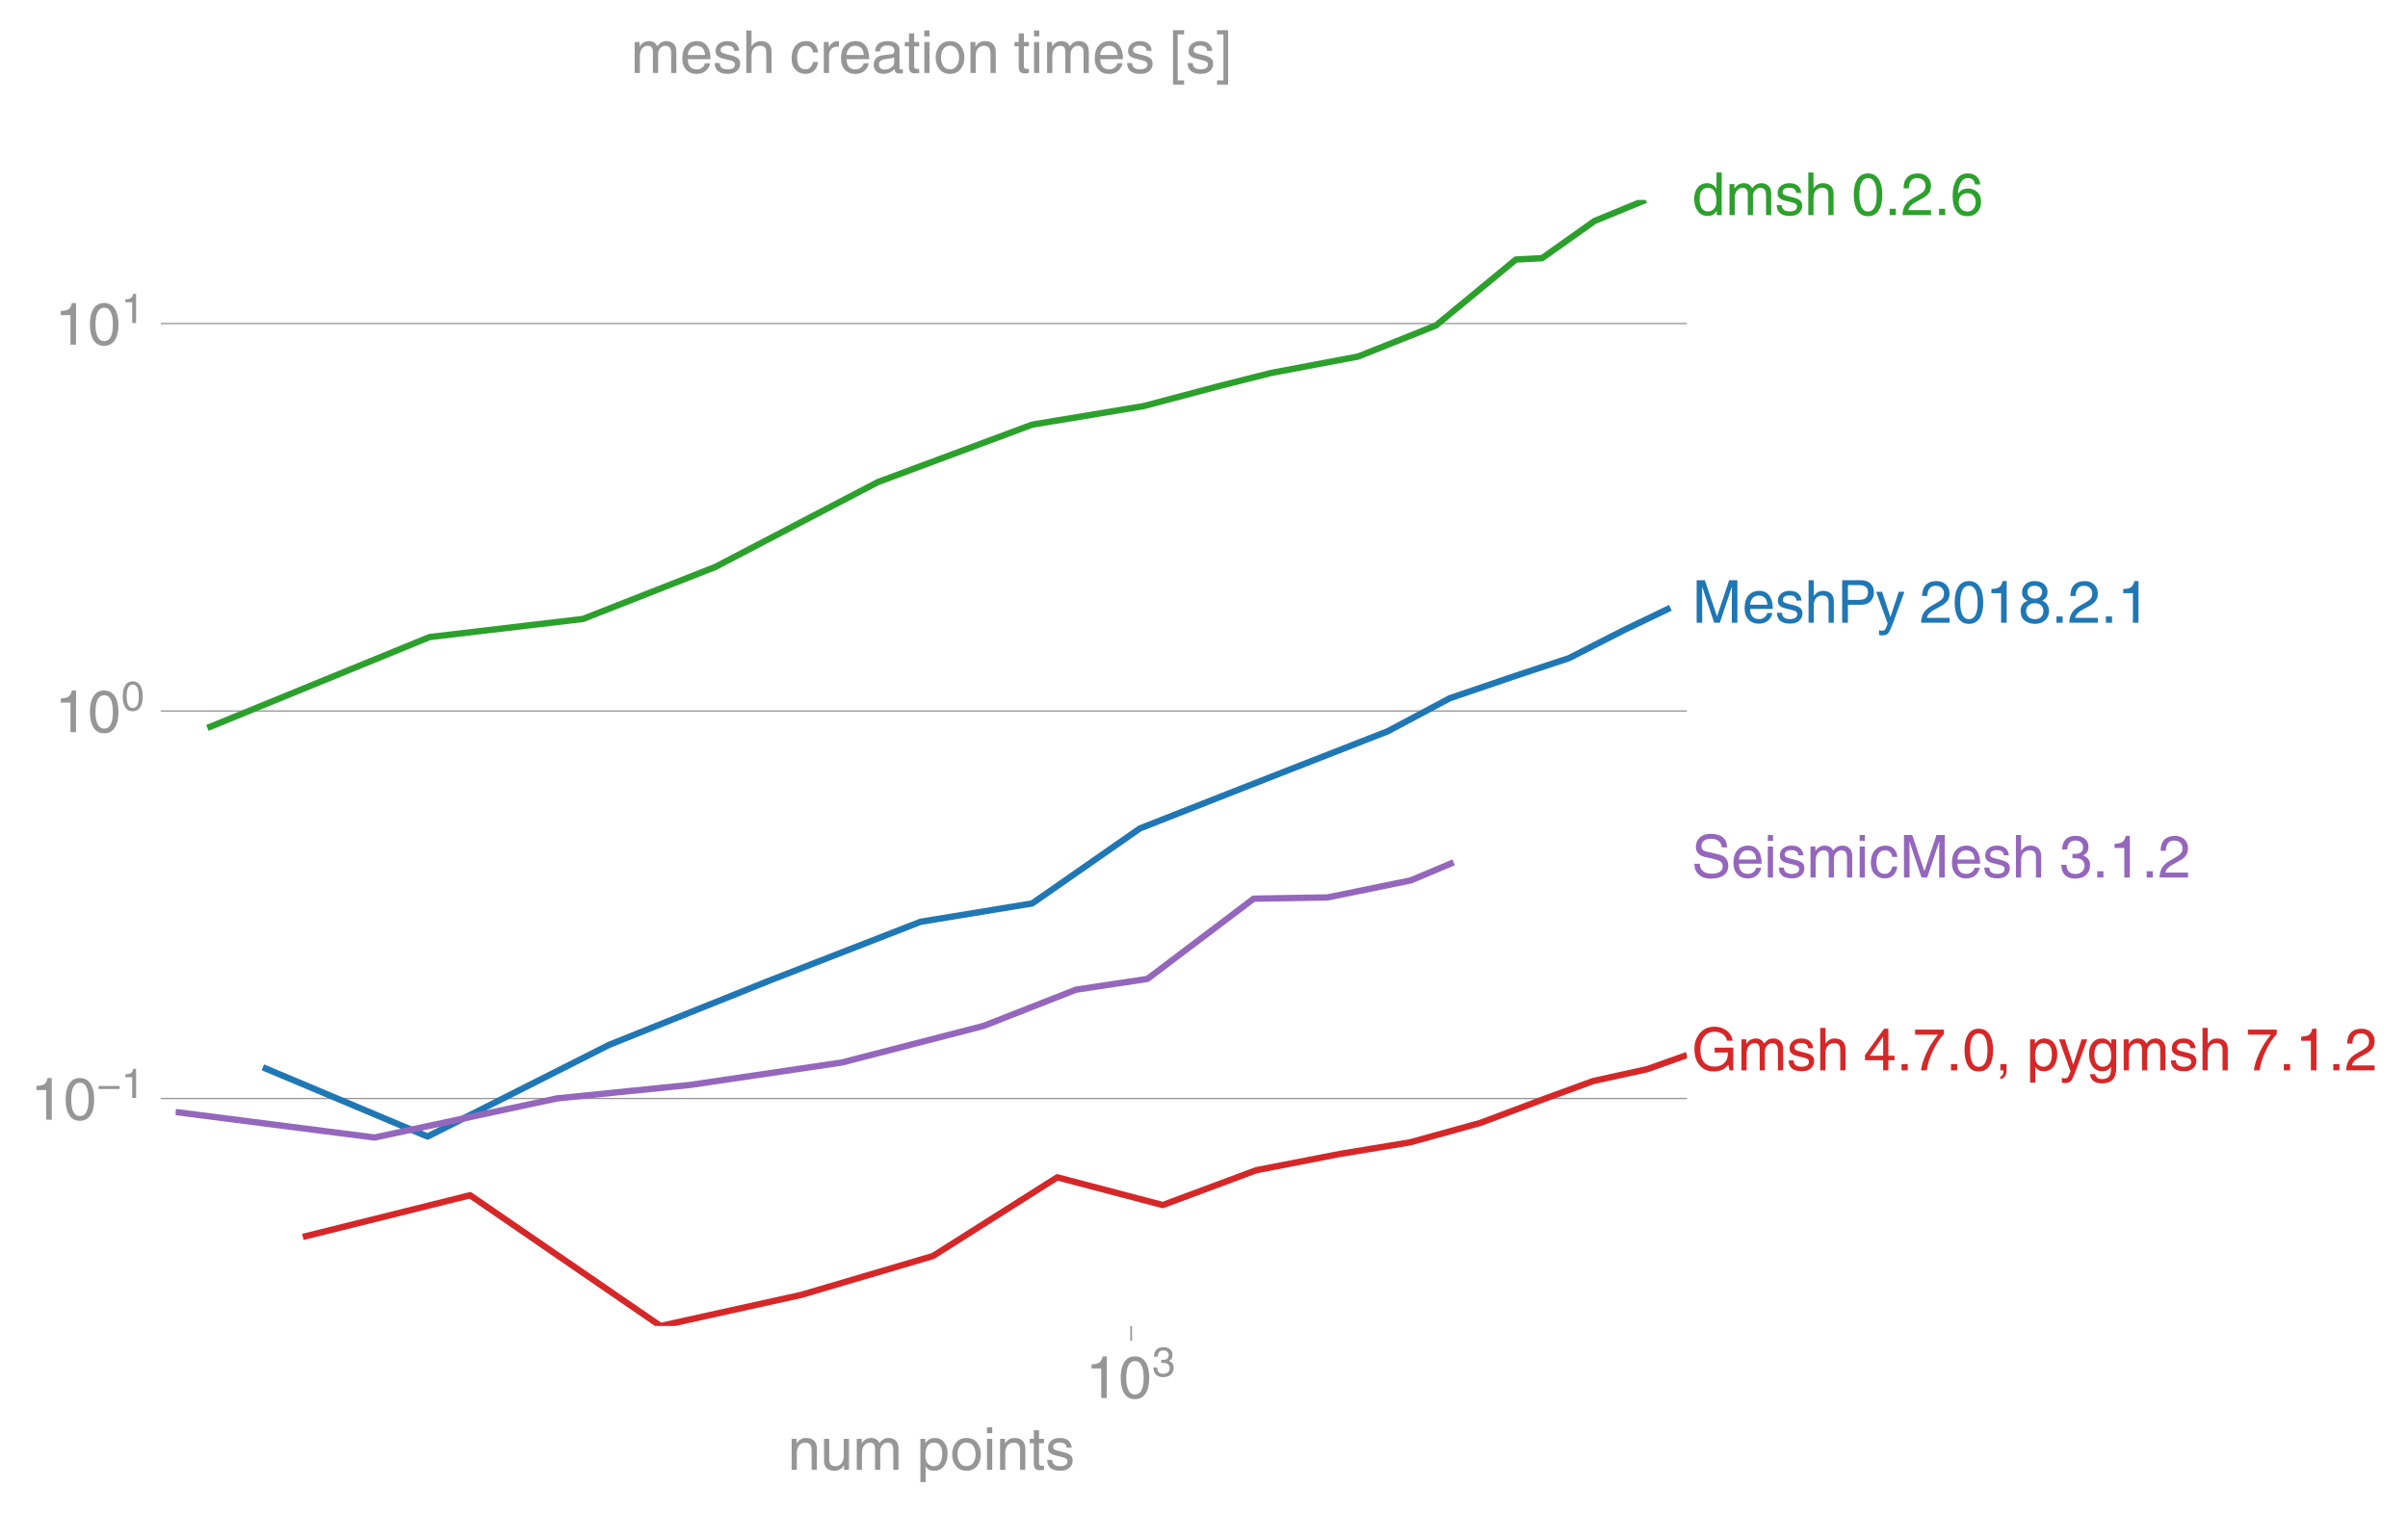
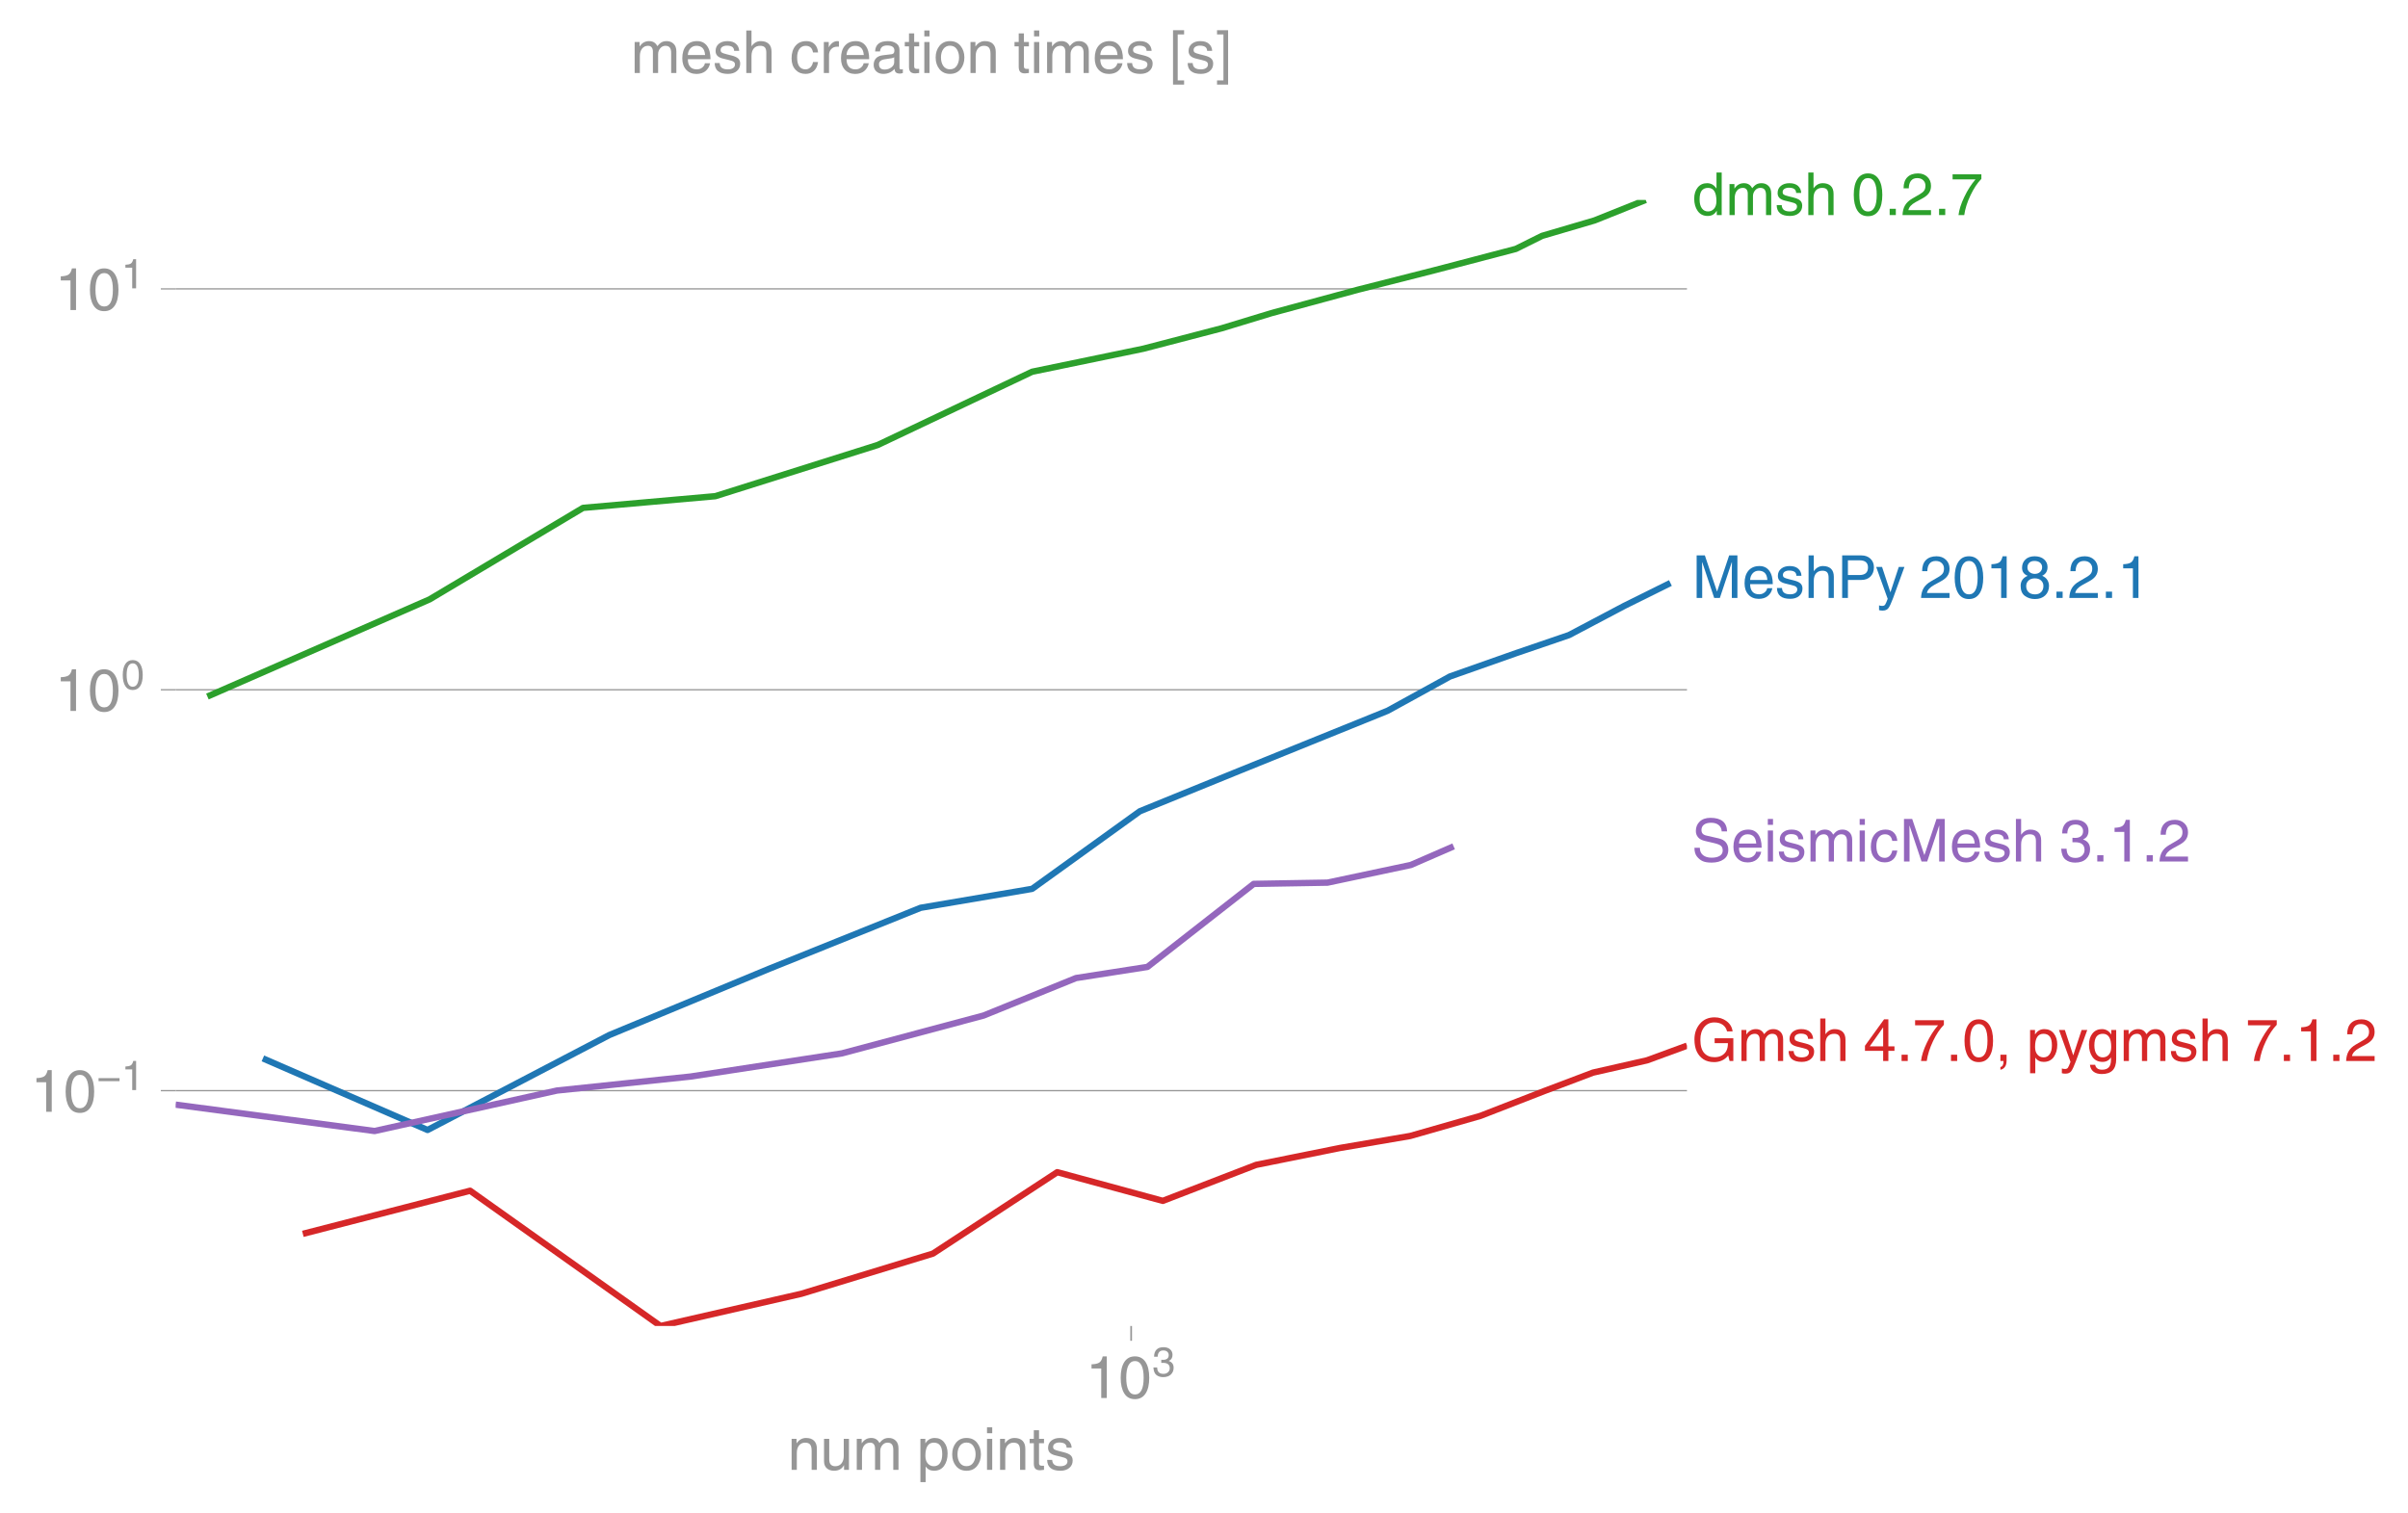
<svg xmlns="http://www.w3.org/2000/svg" xmlns:xlink="http://www.w3.org/1999/xlink" height="476.609" viewBox="0 0 568.996 357.457" width="758.661">
  <defs>
    <style>*{stroke-linecap:butt;stroke-linejoin:round}</style>
  </defs>
  <g id="figure_1">
    <path d="M0 357.457h568.996V0H0z" fill="none" id="patch_1" />
    <g id="axes_1">
      <path d="M41.5 313.361h357.12V47.25H41.5z" fill="none" id="patch_2" />
      <g id="matplotlib.axis_1">
        <g id="xtick_1">
          <g id="line2d_1">
            <defs>
-               <path d="M0 0v3.5" id="ma883637406" stroke="#969696" stroke-width=".4" />
-             </defs>
-             <use x="267.285" xlink:href="#ma883637406" y="313.361" fill="#969696" stroke="#969696" stroke-width=".4" />
+               <path d="M0 0v3.5" id="mf34e1422de" stroke="#969696" stroke-width=".4" />
+             </defs>
+             <use x="267.285" xlink:href="#mf34e1422de" y="313.361" fill="#969696" stroke="#969696" stroke-width=".4" />
          </g>
          <g transform="matrix(.14 0 0 -.14 256.505 330.41)" fill="#969696" id="text_1">
            <defs>
              <path d="M35.89 0h-9.374v49.906H10.109v6.985q8.594.28 12.782 2.75Q27.094 62.109 29 70.313h6.89z" id="HelveticaWorld-Regular-49" />
              <path d="M42.484 34.188q0 14.109-3.734 21.156-3.734 7.062-10.969 7.062-7.078 0-10.89-7.062-3.797-7.047-3.797-21.157 0-13.671 3.75-20.937Q20.609 6 27.78 6q7.235 0 10.969 7 3.734 7.016 3.734 21.188zm9.422 0q0-17.297-6.25-26.704-6.25-9.39-17.875-9.39-12.062 0-18.062 9.734-6 9.75-6 26.36 0 17.03 6.14 26.578 6.157 9.547 17.922 9.547 11.625 0 17.875-9.5t6.25-26.626z" id="HelveticaWorld-Regular-48" />
              <path d="M22.406 39.984q2.203-.187 4.594-.187 6.203 0 9.781 2.86 3.594 2.859 3.594 8.656 0 4.687-3.344 7.89-3.343 3.203-9.64 3.203-6.985 0-10.235-4.11-3.234-4.093-3.437-10.983h-8.64q0 10.984 5.765 16.984 5.765 6.016 16.937 6.016 9.922 0 15.828-5.11 5.907-5.094 5.907-13.39 0-10.704-9.032-14.5v-.204q11.72-4 11.72-16.406 0-9.906-6.595-16.265-6.593-6.344-18.703-6.344-9.906 0-16.312 5.203Q4.204 8.5 3.422 21.484H12.5q.203-8.109 4-11.797Q20.313 6 27.484 6q6.938 0 11.141 3.86 4.203 3.859 4.203 9.718 0 6.406-4.016 9.672-4 3.266-12.39 3.266-2 0-4.016-.094z" id="HelveticaWorld-Regular-51" />
            </defs>
            <use transform="translate(0 .173)" xlink:href="#HelveticaWorld-Regular-49" />
            <use transform="translate(55.615 .173)" xlink:href="#HelveticaWorld-Regular-48" />
            <use transform="matrix(.7 0 0 .7 112.146 36.781)" xlink:href="#HelveticaWorld-Regular-51" />
          </g>
        </g>
        <g transform="matrix(.14 0 0 -.14 186.133 347.359)" fill="#969696" id="text_2">
          <defs>
            <path d="M49.219 0h-8.844v32.172q0 7.422-2.594 10.578-2.578 3.156-8.578 3.156-5.906 0-9.875-4.5-3.953-4.484-3.953-12.89V0H6.594v52.297h8.297v-7.375h.203q6.203 8.89 15.812 8.89 8.89 0 13.594-4.718 4.719-4.703 4.719-13.5z" id="HelveticaWorld-Regular-110" />
            <path d="M6.11 52.297h8.78V17.578q0-5.765 2.61-8.625Q20.125 6.11 25 6.11q6.781 0 10.594 4.797 3.812 4.813 3.812 12.578v28.813h8.782V0H39.89v7.625l-.188.188q-4.984-9.329-16.61-9.329-7.515 0-12.25 4.094Q6.11 6.688 6.11 14.703z" id="HelveticaWorld-Regular-117" />
            <path d="M6.594 52.297h8.297v-7.375h.203q5.906 8.89 15.812 8.89 9.813 0 13.922-8.5 3.75 4.594 7.266 6.547 3.515 1.953 8.703 1.953 6.781 0 11.484-4.453Q77 44.922 77 36.187V0h-8.781v33.797q0 6.094-2.297 9.094-2.297 3.015-7.422 3.015-5.172 0-8.75-4.203-3.563-4.203-3.563-9.812V0h-8.78v36.188q0 4.53-2.11 7.124-2.094 2.594-6.094 2.594-6.297 0-10.062-4.687-3.766-4.688-3.766-12.703V0H6.594z" id="HelveticaWorld-Regular-109" />
            <path d="M14.984 23.688q0-8.407 4.094-13 4.11-4.579 10.219-4.579 6.687 0 10.39 5.438 3.72 5.453 3.72 14.765 0 10.22-3.563 14.907-3.563 4.687-10.735 4.687-6.984 0-10.562-5.5-3.563-5.5-3.563-16.718zm-8.39 28.609h8.297v-7.375h.203q5.61 8.89 15.625 8.89 10.11 0 15.937-7.359 5.828-7.344 5.828-18.766 0-12.796-5.953-21Q40.578-1.515 29.5-1.515q-9.094 0-13.922 7.032h-.203v-26.22H6.594z" id="HelveticaWorld-Regular-112" />
            <path d="M12.703 26.219q0-8.735 3.953-14.375 3.953-5.64 11.219-5.64 7.531 0 11.438 5.905 3.906 5.907 3.906 14.11 0 8.297-3.907 14.078-3.906 5.797-11.437 5.797-6.969 0-11.078-5.453-4.094-5.438-4.094-14.422zm-8.984 0q0 11.672 6.484 19.625 6.5 7.968 17.672 7.968 11.438 0 17.875-8.062 6.453-8.047 6.453-19.531 0-11.516-6.406-19.625-6.39-8.11-17.922-8.11-11.078 0-17.625 7.86-6.531 7.86-6.531 19.875z" id="HelveticaWorld-Regular-111" />
            <path d="M6.594 61.813v9.968h8.781v-9.969zM15.375 0H6.594v52.297h8.781z" id="HelveticaWorld-Regular-105" />
            <path d="M17.188 45.016V10.984q0-2 1.093-3.046 1.11-1.047 3.938-1.047h3.375V0Q20.797-.688 19-.688q-5.516 0-8.063 2.641-2.53 2.64-2.53 8.547v34.516H1.311v7.28h7.094v14.595h8.781V52.297h8.407v-7.281z" id="HelveticaWorld-Regular-116" />
            <path d="M36.078 37.406q-.187 4.688-3.344 6.735-3.14 2.047-9.047 2.047-4.296 0-7.359-1.907-3.047-1.89-3.047-5.468 0-2.829 1.797-4.172 1.813-1.344 7.828-2.86l8.688-2.187q7.906-2 11.297-5.11 3.406-3.093 3.406-8.656 0-7.719-5.64-12.531-5.641-4.813-15.063-4.813-11 0-16.64 4.563-5.626 4.578-5.735 13.75h8.5q.203-5.422 3.594-8.063 3.39-2.625 10.171-2.625 5.516 0 8.766 2.188 3.25 2.203 3.25 6.11 0 2.78-2.11 4.437-2.093 1.672-8.296 3.078l-10.203 2.5q-6.203 1.562-9.157 4.656-2.953 3.094-2.953 8.031 0 7.72 5.516 12.203 5.531 4.5 14.406 4.5 9.485 0 14.531-4.624 5.047-4.61 5.344-11.782z" id="HelveticaWorld-Regular-115" />
          </defs>
          <use xlink:href="#HelveticaWorld-Regular-110" />
          <use x="55.176" xlink:href="#HelveticaWorld-Regular-117" />
          <use x="109.961" xlink:href="#HelveticaWorld-Regular-109" />
          <use x="192.969" xlink:href="#HelveticaWorld-Regular-32" />
          <use x="217.383" xlink:href="#HelveticaWorld-Regular-112" />
          <use x="273.877" xlink:href="#HelveticaWorld-Regular-111" />
          <use x="329.785" xlink:href="#HelveticaWorld-Regular-105" />
          <use x="351.807" xlink:href="#HelveticaWorld-Regular-110" />
          <use x="406.982" xlink:href="#HelveticaWorld-Regular-116" />
          <use x="434.668" xlink:href="#HelveticaWorld-Regular-115" />
        </g>
      </g>
      <g id="matplotlib.axis_2">
        <g id="ytick_1">
-           <path clip-path="url(#p57d392f91a)" d="M41.5 259.6h357.12" fill="none" stroke="#969696" stroke-linecap="square" stroke-width=".3" id="line2d_2" />
+           <path clip-path="url(#pe7d78c47b1)" d="M41.5 257.742h357.12" fill="none" stroke="#969696" stroke-linecap="square" stroke-width=".3" id="line2d_2" />
          <g id="line2d_3">
            <defs>
-               <path d="M0 0h-3.5" id="med9da67bf8" stroke="#969696" stroke-width=".3" />
-             </defs>
-             <use x="41.5" xlink:href="#med9da67bf8" y="259.599" fill="#969696" stroke="#969696" stroke-width=".3" />
-           </g>
-           <g transform="matrix(.14 0 0 -.14 7.2 264.624)" fill="#969696" id="text_3">
+               <path d="M0 0h-3.5" id="m71b77ca505" stroke="#969696" stroke-width=".3" />
+             </defs>
+             <use x="41.5" xlink:href="#m71b77ca505" y="257.742" fill="#969696" stroke="#969696" stroke-width=".3" />
+           </g>
+           <g transform="matrix(.14 0 0 -.14 7.2 262.767)" fill="#969696" id="text_3">
            <defs>
              <path d="M54.594 21.578H4v7.328h50.594z" id="HelveticaWorld-Regular-8722" />
            </defs>
            <use transform="translate(0 .173)" xlink:href="#HelveticaWorld-Regular-49" />
            <use transform="translate(55.615 .173)" xlink:href="#HelveticaWorld-Regular-48" />
            <use transform="matrix(.7 0 0 .7 112.146 36.781)" xlink:href="#HelveticaWorld-Regular-8722" />
            <use transform="matrix(.7 0 0 .7 153.161 36.781)" xlink:href="#HelveticaWorld-Regular-49" />
          </g>
        </g>
        <g id="ytick_2">
-           <path clip-path="url(#p57d392f91a)" d="M41.5 168.027h357.12" fill="none" stroke="#969696" stroke-linecap="square" stroke-width=".3" id="line2d_4" />
-           <use x="41.5" xlink:href="#med9da67bf8" y="168.027" fill="#969696" stroke="#969696" stroke-width=".3" id="line2d_5" />
-           <g transform="matrix(.14 0 0 -.14 12.94 173.052)" fill="#969696" id="text_4">
+           <path clip-path="url(#pe7d78c47b1)" d="M41.5 163.006h357.12" fill="none" stroke="#969696" stroke-linecap="square" stroke-width=".3" id="line2d_4" />
+           <use x="41.5" xlink:href="#m71b77ca505" y="163.006" fill="#969696" stroke="#969696" stroke-width=".3" id="line2d_5" />
+           <g transform="matrix(.14 0 0 -.14 12.94 168.031)" fill="#969696" id="text_4">
            <use transform="translate(0 .173)" xlink:href="#HelveticaWorld-Regular-49" />
            <use transform="translate(55.615 .173)" xlink:href="#HelveticaWorld-Regular-48" />
            <use transform="matrix(.7 0 0 .7 112.146 36.781)" xlink:href="#HelveticaWorld-Regular-48" />
          </g>
        </g>
        <g id="ytick_3">
-           <path clip-path="url(#p57d392f91a)" d="M41.5 76.455h357.12" fill="none" stroke="#969696" stroke-linecap="square" stroke-width=".3" id="line2d_6" />
-           <use x="41.5" xlink:href="#med9da67bf8" y="76.455" fill="#969696" stroke="#969696" stroke-width=".3" id="line2d_7" />
-           <g transform="matrix(.14 0 0 -.14 12.94 81.48)" fill="#969696" id="text_5">
+           <path clip-path="url(#pe7d78c47b1)" d="M41.5 68.27h357.12" fill="none" stroke="#969696" stroke-linecap="square" stroke-width=".3" id="line2d_6" />
+           <use x="41.5" xlink:href="#m71b77ca505" y="68.271" fill="#969696" stroke="#969696" stroke-width=".3" id="line2d_7" />
+           <g transform="matrix(.14 0 0 -.14 12.94 73.295)" fill="#969696" id="text_5">
            <use transform="translate(0 .173)" xlink:href="#HelveticaWorld-Regular-49" />
            <use transform="translate(55.615 .173)" xlink:href="#HelveticaWorld-Regular-48" />
            <use transform="matrix(.7 0 0 .7 112.146 36.781)" xlink:href="#HelveticaWorld-Regular-49" />
          </g>
        </g>
      </g>
-       <path clip-path="url(#p57d392f91a)" d="M49.01 172.025l52.494-21.473 36.265-4.286 31.26-12.289 38.371-20.035 36.494-13.59 26.293-4.373 18.487-4.9 11.747-2.957 20.492-3.866 18.365-7.326 18.912-15.599 6.186-.32 12.41-8.792 12.085-4.97" fill="none" stroke="#2ca02c" stroke-linecap="square" stroke-width="1.5" id="line2d_8" />
-       <path clip-path="url(#p57d392f91a)" d="M62.12 252.237l38.909 16.351 42.928-21.678 37.774-15.14 35.816-13.939 26.347-4.328 25.454-17.724 22.37-8.8 17.784-6.962 18.392-7.197 14.735-7.831 15.677-5.341 12.432-4.11 13.092-6.682 10.88-5.217" fill="none" stroke="#1f77b4" stroke-linecap="square" stroke-width="1.5" id="line2d_9" />
-       <path clip-path="url(#p57d392f91a)" d="M71.562 292.314l39.517-9.847 44.997 30.894 33.29-7.36 31.086-9.176 29.37-18.595 24.94 6.55 22.06-8.225 19.752-3.848 16.646-2.751 16.598-4.593 15.055-5.657 11.562-4.226 12.753-2.804 9.432-3.344" fill="none" stroke="#d62728" stroke-linecap="square" stroke-width="1.5" id="line2d_10" />
-       <path clip-path="url(#p57d392f91a)" d="M41.5 262.8l47.006 6.025 43.116-9.25 31.533-3.192 35.774-5.291 33.48-8.645 21.848-8.566 16.882-2.543 25.104-18.965 17.434-.285 19.685-4.033 10.124-4.258" fill="none" stroke="#9467bd" stroke-linecap="square" stroke-width="1.5" id="line2d_11" />
+       <path clip-path="url(#pe7d78c47b1)" d="M49.01 164.607l52.494-22.958 36.265-21.627 31.26-2.763 38.371-12.096 36.494-17.313 26.293-5.447 18.487-4.82 11.747-3.577 20.492-5.553 18.365-4.67 18.912-4.96 6.186-3.08 12.41-3.65 12.085-4.844" fill="none" stroke="#2ca02c" stroke-linecap="square" stroke-width="1.5" id="line2d_8" />
+       <path clip-path="url(#pe7d78c47b1)" d="M62.12 250.125l38.909 16.916 42.928-22.427 37.774-15.663 35.816-14.42 26.347-4.477 25.454-18.337 22.37-9.105 17.784-7.202 18.392-7.445 14.735-8.102 15.677-5.526 12.432-4.25 13.092-6.914 10.88-5.398" fill="none" stroke="#1f77b4" stroke-linecap="square" stroke-width="1.5" id="line2d_9" />
+       <path clip-path="url(#pe7d78c47b1)" d="M71.562 291.587l39.517-10.188 44.997 31.962 33.29-7.614 31.086-9.493 29.37-19.238 24.94 6.776 22.06-8.509 19.752-3.98 16.646-2.847 16.598-4.75 15.055-5.854 11.562-4.372 12.753-2.9 9.432-3.46" fill="none" stroke="#d62728" stroke-linecap="square" stroke-width="1.5" id="line2d_10" />
+       <path clip-path="url(#pe7d78c47b1)" d="M41.5 261.053l47.006 6.234 43.116-9.57 31.533-3.302 35.774-5.475 33.48-8.943 21.848-8.861 16.882-2.632 25.104-19.62 17.434-.295 19.685-4.172 10.124-4.405" fill="none" stroke="#9467bd" stroke-linecap="square" stroke-width="1.5" id="line2d_11" />
      <g transform="matrix(.14 0 0 -.14 399.772 50.825)" fill="#2ca02c" id="text_6">
        <defs>
          <path d="M13.094 26.313q0-9.704 3.844-14.954 3.859-5.25 10.265-5.25 6.094 0 10.188 4.485 4.109 4.5 4.109 13.094 0 11.03-3.5 16.625-3.484 5.593-10.61 5.593-6.78 0-10.546-4.453-3.75-4.437-3.75-15.14zM50.39 0h-8.297v7.172h-.203q-4.97-8.688-15.078-8.688-10.891 0-16.86 8.297Q4 15.094 4 27.688q0 11.625 5.906 18.875 5.922 7.25 15.875 7.25 9.813 0 15.625-8.891l.203.594V71.78h8.782z" id="HelveticaWorld-Regular-100" />
          <path d="M49.219 0h-8.844v34.188q0 6.296-2.438 9-2.437 2.718-7.953 2.718-6.797 0-10.703-4.406-3.906-4.39-3.906-12.984V0H6.594v71.781h8.781V45.312h.203q6 8.5 15.328 8.5 8.594 0 13.453-4.5 4.86-4.484 4.86-13.718z" id="HelveticaWorld-Regular-104" />
          <path d="M19.094 0H8.687v10.594h10.407z" id="HelveticaWorld-Regular-46" />
          <path d="M4.39 45.125q0 12.39 6.391 18.781 6.406 6.407 17.938 6.407 9.656 0 15.812-5.86 6.157-5.86 6.157-15.14 0-7.22-3.547-12.188-3.532-4.953-10.422-8.703l-12.11-6.64Q13.922 15.921 12.5 8.296h38.188V0H2.593q.39 9.906 4.297 16.5 3.906 6.594 12.203 11.375l12.593 7.328q5.032 2.89 7.329 5.984 2.297 3.094 2.297 8.516 0 5.375-3.766 9.031-3.75 3.672-10.156 3.672-7.078 0-10.594-4.672-3.516-4.656-3.61-12.609z" id="HelveticaWorld-Regular-50" />
-           <path d="M14.11 21.578q0-6.875 4.093-11.234Q22.313 6 28.906 6q6.297 0 10.032 4.438 3.734 4.453 3.734 11.687 0 6.297-3.688 10.547-3.687 4.25-10.468 4.25-6.594 0-10.5-4.156-3.907-4.157-3.907-11.188zM41.702 51.61q-.984 5.375-3.984 8.078-3 2.72-8.125 2.72-8.11 0-12.36-7.923-4.25-7.906-4.343-18.109l.203-.188q5.61 8.641 16.687 8.641 8.844 0 15.438-5.86 6.593-5.859 6.593-16.452 0-10.5-6.25-17.47-6.25-6.952-16.843-6.952-12.219 0-18.563 8.687-6.344 8.703-6.344 25.938 0 16.593 6.485 27.093 6.5 10.5 19.484 10.5 8.407 0 14.219-5.015 5.813-5 6.297-13.688z" id="HelveticaWorld-Regular-54" />
+           <path d="M3.719 68.797h48.578v-7.719Q42.28 50.875 33.984 33.484 25.687 16.11 23.391 0h-9.672q1.469 13.281 9.719 30.531 8.25 17.266 18.953 29.672H3.719z" id="HelveticaWorld-Regular-55" />
        </defs>
        <use xlink:href="#HelveticaWorld-Regular-100" />
        <use x="56.982" xlink:href="#HelveticaWorld-Regular-109" />
        <use x="139.99" xlink:href="#HelveticaWorld-Regular-115" />
        <use x="189.99" xlink:href="#HelveticaWorld-Regular-104" />
        <use x="245.166" xlink:href="#HelveticaWorld-Regular-32" />
        <use x="269.58" xlink:href="#HelveticaWorld-Regular-48" />
        <use x="325.195" xlink:href="#HelveticaWorld-Regular-46" />
        <use x="352.979" xlink:href="#HelveticaWorld-Regular-50" />
        <use x="408.594" xlink:href="#HelveticaWorld-Regular-46" />
-         <use x="436.377" xlink:href="#HelveticaWorld-Regular-54" />
-       </g>
-       <g transform="matrix(.14 0 0 -.14 399.772 147.166)" fill="#1f77b4" id="text_7">
+         <use x="436.377" xlink:href="#HelveticaWorld-Regular-55" />
+       </g>
+       <g transform="matrix(.14 0 0 -.14 399.772 141.303)" fill="#1f77b4" id="text_7">
        <defs>
          <path d="M67.484 0v42.39q0 .829.094 8.126t.094 9.78h-.281L47.312 0h-9.609L17.578 60.203h-.297q0-3.61.094-10.297.11-6.687.11-7.515V0H8.108v71.781h13.86L42.39 11.078h.28l20.313 60.703h13.922V0z" id="HelveticaWorld-Regular-77" />
          <path d="M42.484 30.328q-.687 8.485-4.5 12.031-3.797 3.547-10.109 3.547-6.39 0-10.328-4.5-3.922-4.484-4.172-11.078zm8.391-13.922q-1.453-8.11-7.953-13.422-5.719-4.5-15.047-4.593-10.984.093-17.438 7.203Q4 12.704 4 24.704q0 13.78 6.64 21.437 6.641 7.672 18.47 7.672 10.593 0 16.546-7.922 5.953-7.907 5.953-22.594H13.375q0-8.203 3.813-12.703Q21 6.109 28.608 6.109q5.375 0 9.235 3.235 3.86 3.25 4.25 7.062z" id="HelveticaWorld-Regular-101" />
          <path d="M17.828 38.625H37.11q7.282 0 10.938 3.188 3.656 3.203 3.656 9.703 0 5.812-3.516 8.89-3.515 3.078-10.687 3.078H17.828zm0-38.625H8.11v71.781h32.266q9.625 0 15.484-5.594 5.86-5.593 5.86-14.578 0-9.328-5.672-15.312-5.656-5.969-15.672-5.969H17.828z" id="HelveticaWorld-Regular-80" />
          <path d="M39.016 52.297h9.562L29.891.984q-.5-1.375-.985-2.593-4.25-11.329-7.328-15.547-3.078-4.235-9.953-4.235-3.61 0-5.906.782v8.015q2.484-.89 5.468-.89 3.22 0 4.704 2.03 1.5 2.032 4.421 9.938L.875 52.297h9.922L24.812 9.719H25z" id="HelveticaWorld-Regular-121" />
          <path d="M27.594 40.578q5.422 0 8.953 3.094 3.547 3.11 3.547 8.234 0 4.594-3.407 7.547-3.39 2.953-9.687 2.953-5.61 0-8.672-3.11-3.047-3.093-3.047-7.874 0-5.125 3.813-7.984 3.812-2.86 8.5-2.86zm.093-7.562q-6.78 0-10.64-3.766-3.86-3.766-3.86-9.234 0-6.297 3.907-10.157Q21 6 28.219 6q6.406 0 10.234 3.86 3.828 3.859 3.828 10.265 0 5.469-3.828 9.172-3.828 3.719-10.766 3.719zM49.22 52.203q0-10.594-9.032-14.797 6.204-2.781 8.86-7.36 2.656-4.562 2.656-9.733 0-10.016-6.453-16.125-6.438-6.094-17.375-6.094-9.563 0-16.813 5.25-7.25 5.25-7.25 17.062 0 11.922 11.907 16.907-9.516 3.796-9.516 13.671 0 8.297 5.64 13.813 5.641 5.516 15.641 5.516 10.016 0 15.875-5.204 5.86-5.203 5.86-12.906z" id="HelveticaWorld-Regular-56" />
        </defs>
        <use xlink:href="#HelveticaWorld-Regular-77" />
        <use x="85.01" xlink:href="#HelveticaWorld-Regular-101" />
        <use x="140.43" xlink:href="#HelveticaWorld-Regular-115" />
        <use x="190.43" xlink:href="#HelveticaWorld-Regular-104" />
        <use x="245.605" xlink:href="#HelveticaWorld-Regular-80" />
        <use x="310.254" xlink:href="#HelveticaWorld-Regular-121" />
        <use x="359.863" xlink:href="#HelveticaWorld-Regular-32" />
        <use x="384.277" xlink:href="#HelveticaWorld-Regular-50" />
        <use x="439.893" xlink:href="#HelveticaWorld-Regular-48" />
        <use x="495.508" xlink:href="#HelveticaWorld-Regular-49" />
        <use x="551.123" xlink:href="#HelveticaWorld-Regular-56" />
        <use x="606.738" xlink:href="#HelveticaWorld-Regular-46" />
        <use x="634.521" xlink:href="#HelveticaWorld-Regular-50" />
        <use x="690.137" xlink:href="#HelveticaWorld-Regular-46" />
        <use x="717.92" xlink:href="#HelveticaWorld-Regular-49" />
      </g>
-       <g transform="matrix(.14 0 0 -.14 399.772 252.95)" fill="#d62728" id="text_8">
+       <g transform="matrix(.14 0 0 -.14 399.772 250.737)" fill="#d62728" id="text_8">
        <defs>
          <path d="M38.484 38.375h31.532V0h-6.297l-2.344 9.281Q56.781 3.421 50.578.75q-6.187-2.656-12.875-2.656-10.797 0-18.047 4.703-7.25 4.719-11.265 13.015-4 8.313-4 20.72 0 15.468 9.203 26.312 9.203 10.843 24.781 10.843 11.625 0 20.313-6.5Q67.39 60.688 68.796 50h-9.375q-1.703 7.078-7.219 11.078-5.516 4.016-14.312 4.016-10.594 0-17.047-7.985-6.438-7.984-6.438-21.125 0-15.28 6.39-22.437Q27.204 6.39 38.282 6.39q7.235 0 12.235 2.859 5 2.86 7.687 7.766 2.688 4.906 2.688 13.062H38.484z" id="HelveticaWorld-Regular-71" />
          <path d="M10.594 24.703h22.61v31.89h-.188zM42 17.093V0h-8.797v17.094H2.484v8.593L34.72 70.314H42v-45.61h10.297v-7.61z" id="HelveticaWorld-Regular-52" />
-           <path d="M3.719 68.797h48.578v-7.719Q42.28 50.875 33.984 33.484 25.687 16.11 23.391 0h-9.672q1.469 13.281 9.719 30.531 8.25 17.266 18.953 29.672H3.719z" id="HelveticaWorld-Regular-55" />
          <path d="M8.688 10.594h10.406V.78q0-7.422-3.078-11.172-3.078-3.765-7.328-4.312v4.594Q14.015-9.422 14.015 0H8.687z" id="HelveticaWorld-Regular-44" />
          <path d="M12.984 26.313q0-9.61 3.813-14.907Q20.609 6.11 27.094 6.11q6.312 0 10.312 4.579 4 4.593 4 13 0 11.03-3.5 16.625-3.484 5.593-10.61 5.593-7.171 0-10.75-4.765-3.562-4.766-3.562-14.828zM49.812 2.983q0-12.609-6.062-18.797-6.047-6.203-18.266-6.203-8.78 0-13.984 4.047Q6.297-13.922 5.516-6.39h8.796q.672-3.812 3.532-6.062 2.86-2.25 8.281-2.25 7.375 0 11.125 3.969 3.766 3.953 3.766 12.828v3.719h-.188q-4.937-7.329-13.922-7.329-11.187 0-17.093 8.25-5.907 8.25-5.907 20.953 0 11.625 5.953 18.875 5.97 7.25 15.829 7.25 9.906 0 15.625-8.89h.187v7.375h8.313z" id="HelveticaWorld-Regular-103" />
        </defs>
        <use xlink:href="#HelveticaWorld-Regular-71" />
        <use x="77.1" xlink:href="#HelveticaWorld-Regular-109" />
        <use x="160.107" xlink:href="#HelveticaWorld-Regular-115" />
        <use x="210.107" xlink:href="#HelveticaWorld-Regular-104" />
        <use x="265.283" xlink:href="#HelveticaWorld-Regular-32" />
        <use x="289.697" xlink:href="#HelveticaWorld-Regular-52" />
        <use x="345.313" xlink:href="#HelveticaWorld-Regular-46" />
        <use x="373.096" xlink:href="#HelveticaWorld-Regular-55" />
        <use x="428.711" xlink:href="#HelveticaWorld-Regular-46" />
        <use x="456.494" xlink:href="#HelveticaWorld-Regular-48" />
        <use x="512.109" xlink:href="#HelveticaWorld-Regular-44" />
        <use x="539.893" xlink:href="#HelveticaWorld-Regular-32" />
        <use x="564.307" xlink:href="#HelveticaWorld-Regular-112" />
        <use x="618.801" xlink:href="#HelveticaWorld-Regular-121" />
        <use x="666.41" xlink:href="#HelveticaWorld-Regular-103" />
        <use x="722.318" xlink:href="#HelveticaWorld-Regular-109" />
        <use x="805.326" xlink:href="#HelveticaWorld-Regular-115" />
        <use x="855.326" xlink:href="#HelveticaWorld-Regular-104" />
        <use x="910.502" xlink:href="#HelveticaWorld-Regular-32" />
        <use x="934.916" xlink:href="#HelveticaWorld-Regular-55" />
        <use x="990.531" xlink:href="#HelveticaWorld-Regular-46" />
        <use x="1018.314" xlink:href="#HelveticaWorld-Regular-49" />
        <use x="1073.93" xlink:href="#HelveticaWorld-Regular-46" />
        <use x="1101.713" xlink:href="#HelveticaWorld-Regular-50" />
      </g>
-       <g transform="matrix(.14 0 0 -.14 399.772 207.372)" fill="#9467bd" id="text_9">
+       <g transform="matrix(.14 0 0 -.14 399.772 203.587)" fill="#9467bd" id="text_9">
        <defs>
          <path d="M50.39 50.781q-.296 6.844-5.109 10.719-4.797 3.875-12.656 3.875-7.922 0-12.172-3.25-4.234-3.234-4.234-9.344 0-3.265 1.843-5.61 1.86-2.343 6.641-3.468l20.516-4.687q8.297-1.813 12.297-6.875 4.015-5.047 4.015-12.313 0-10.64-7.812-16.187-7.813-5.547-20.313-5.547-9.531 0-15.031 2.437-5.484 2.453-9.734 7.766-4.25 5.328-4.25 14.89h9.093q0-8 5.313-12.406 5.328-4.39 14.5-4.39 8.89 0 13.844 3.156 4.953 3.156 4.953 8.953 0 5.281-2.953 7.89Q46.188 29 37.594 31l-15.469 3.625q-7.719 1.75-11.531 6.125Q6.78 45.125 6.78 51.516q0 9.672 6.516 15.922 6.531 6.25 18.203 6.25 13.172 0 20.328-5.5 7.156-5.485 7.688-17.407z" id="HelveticaWorld-Regular-83" />
          <path d="M39.594 34.719q-1.89 11.187-12.39 11.187-6.5 0-10.454-5.203-3.953-5.203-3.953-14.484 0-10.11 3.656-15.11 3.672-5 10.64-5 4.688 0 8.11 3.438 3.422 3.437 4.39 8.953h8.5q-1.312-9.703-6.859-14.86-5.547-5.156-14.328-5.156-10.297 0-16.89 7.047-6.594 7.063-6.594 19.172 0 13.281 6.594 21.188 6.593 7.922 18.5 7.922 8.687 0 13.843-5.204 5.157-5.203 5.735-13.89z" id="HelveticaWorld-Regular-99" />
        </defs>
        <use xlink:href="#HelveticaWorld-Regular-83" />
        <use x="66.211" xlink:href="#HelveticaWorld-Regular-101" />
        <use x="121.631" xlink:href="#HelveticaWorld-Regular-105" />
        <use x="143.652" xlink:href="#HelveticaWorld-Regular-115" />
        <use x="193.652" xlink:href="#HelveticaWorld-Regular-109" />
        <use x="276.66" xlink:href="#HelveticaWorld-Regular-105" />
        <use x="298.682" xlink:href="#HelveticaWorld-Regular-99" />
        <use x="349.951" xlink:href="#HelveticaWorld-Regular-77" />
        <use x="434.961" xlink:href="#HelveticaWorld-Regular-101" />
        <use x="490.381" xlink:href="#HelveticaWorld-Regular-115" />
        <use x="540.381" xlink:href="#HelveticaWorld-Regular-104" />
        <use x="595.557" xlink:href="#HelveticaWorld-Regular-32" />
        <use x="619.971" xlink:href="#HelveticaWorld-Regular-51" />
        <use x="675.586" xlink:href="#HelveticaWorld-Regular-46" />
        <use x="703.369" xlink:href="#HelveticaWorld-Regular-49" />
        <use x="758.984" xlink:href="#HelveticaWorld-Regular-46" />
        <use x="786.768" xlink:href="#HelveticaWorld-Regular-50" />
      </g>
      <g transform="matrix(.14 0 0 -.14 149.042 17.25)" fill="#969696" id="text_10">
        <defs>
          <path d="M15.375 0H6.594v52.297h8.297v-8.688h.203q5.703 10.203 14.687 10.203 1.422 0 2.297-.296V44.39h-3.266q-5.906 0-9.671-4.016-3.766-4-3.766-9.953z" id="HelveticaWorld-Regular-114" />
          <path d="M38.375 26.703q-.969-1.015-3.828-1.656-2.86-.625-10.672-1.656-5.766-.688-8.469-2.844-2.703-2.14-2.703-5.656 0-4.297 2.281-6.688 2.297-2.39 7.329-2.39 6.296 0 11.171 3.578 4.891 3.593 4.891 8.718zM6.203 36.375q.297 8.844 5.734 13.14 5.454 4.297 15.844 4.297 8.297 0 13.907-3.765 5.624-3.75 5.624-10.844V9.078Q47.313 6 50.094 6q1.125 0 2.89.39V0Q50.594-.984 48-.984q-4.5 0-6.703 1.921-2.188 1.938-2.281 6.047-7.516-8.5-18.891-8.5-7.422 0-11.922 4.204Q3.72 6.89 3.72 13.624q0 6.89 3.906 11.125Q11.531 29 19 29.89l15.516 1.891q4.203.64 4.203 6.203 0 4.11-3.047 6.297-3.047 2.203-9.25 2.203-5.516 0-8.485-2.437-2.953-2.438-3.53-7.672z" id="HelveticaWorld-Regular-97" />
          <path d="M14.203-12.5H25v-7.078H6.297v91.797H25v-7.125H14.203z" id="HelveticaWorld-Regular-91" />
          <path d="M13.625 65.094H2.781v7.125h18.703v-91.797H2.781v7.078h10.844z" id="HelveticaWorld-Regular-93" />
        </defs>
        <use xlink:href="#HelveticaWorld-Regular-109" />
        <use x="83.008" xlink:href="#HelveticaWorld-Regular-101" />
        <use x="138.428" xlink:href="#HelveticaWorld-Regular-115" />
        <use x="188.428" xlink:href="#HelveticaWorld-Regular-104" />
        <use x="243.604" xlink:href="#HelveticaWorld-Regular-32" />
        <use x="268.018" xlink:href="#HelveticaWorld-Regular-99" />
        <use x="319.287" xlink:href="#HelveticaWorld-Regular-114" />
        <use x="350.855" xlink:href="#HelveticaWorld-Regular-101" />
        <use x="406.275" xlink:href="#HelveticaWorld-Regular-97" />
        <use x="461.207" xlink:href="#HelveticaWorld-Regular-116" />
        <use x="488.893" xlink:href="#HelveticaWorld-Regular-105" />
        <use x="510.914" xlink:href="#HelveticaWorld-Regular-111" />
        <use x="566.822" xlink:href="#HelveticaWorld-Regular-110" />
        <use x="621.998" xlink:href="#HelveticaWorld-Regular-32" />
        <use x="646.412" xlink:href="#HelveticaWorld-Regular-116" />
        <use x="674.098" xlink:href="#HelveticaWorld-Regular-105" />
        <use x="696.119" xlink:href="#HelveticaWorld-Regular-109" />
        <use x="779.127" xlink:href="#HelveticaWorld-Regular-101" />
        <use x="834.547" xlink:href="#HelveticaWorld-Regular-115" />
        <use x="884.547" xlink:href="#HelveticaWorld-Regular-32" />
        <use x="908.961" xlink:href="#HelveticaWorld-Regular-91" />
        <use x="936.744" xlink:href="#HelveticaWorld-Regular-115" />
        <use x="986.744" xlink:href="#HelveticaWorld-Regular-93" />
      </g>
    </g>
  </g>
  <defs>
-     <clipPath id="p57d392f91a">
+     <clipPath id="pe7d78c47b1">
      <path d="M41.5 47.249h357.12v266.112H41.5z" />
    </clipPath>
  </defs>
</svg>
